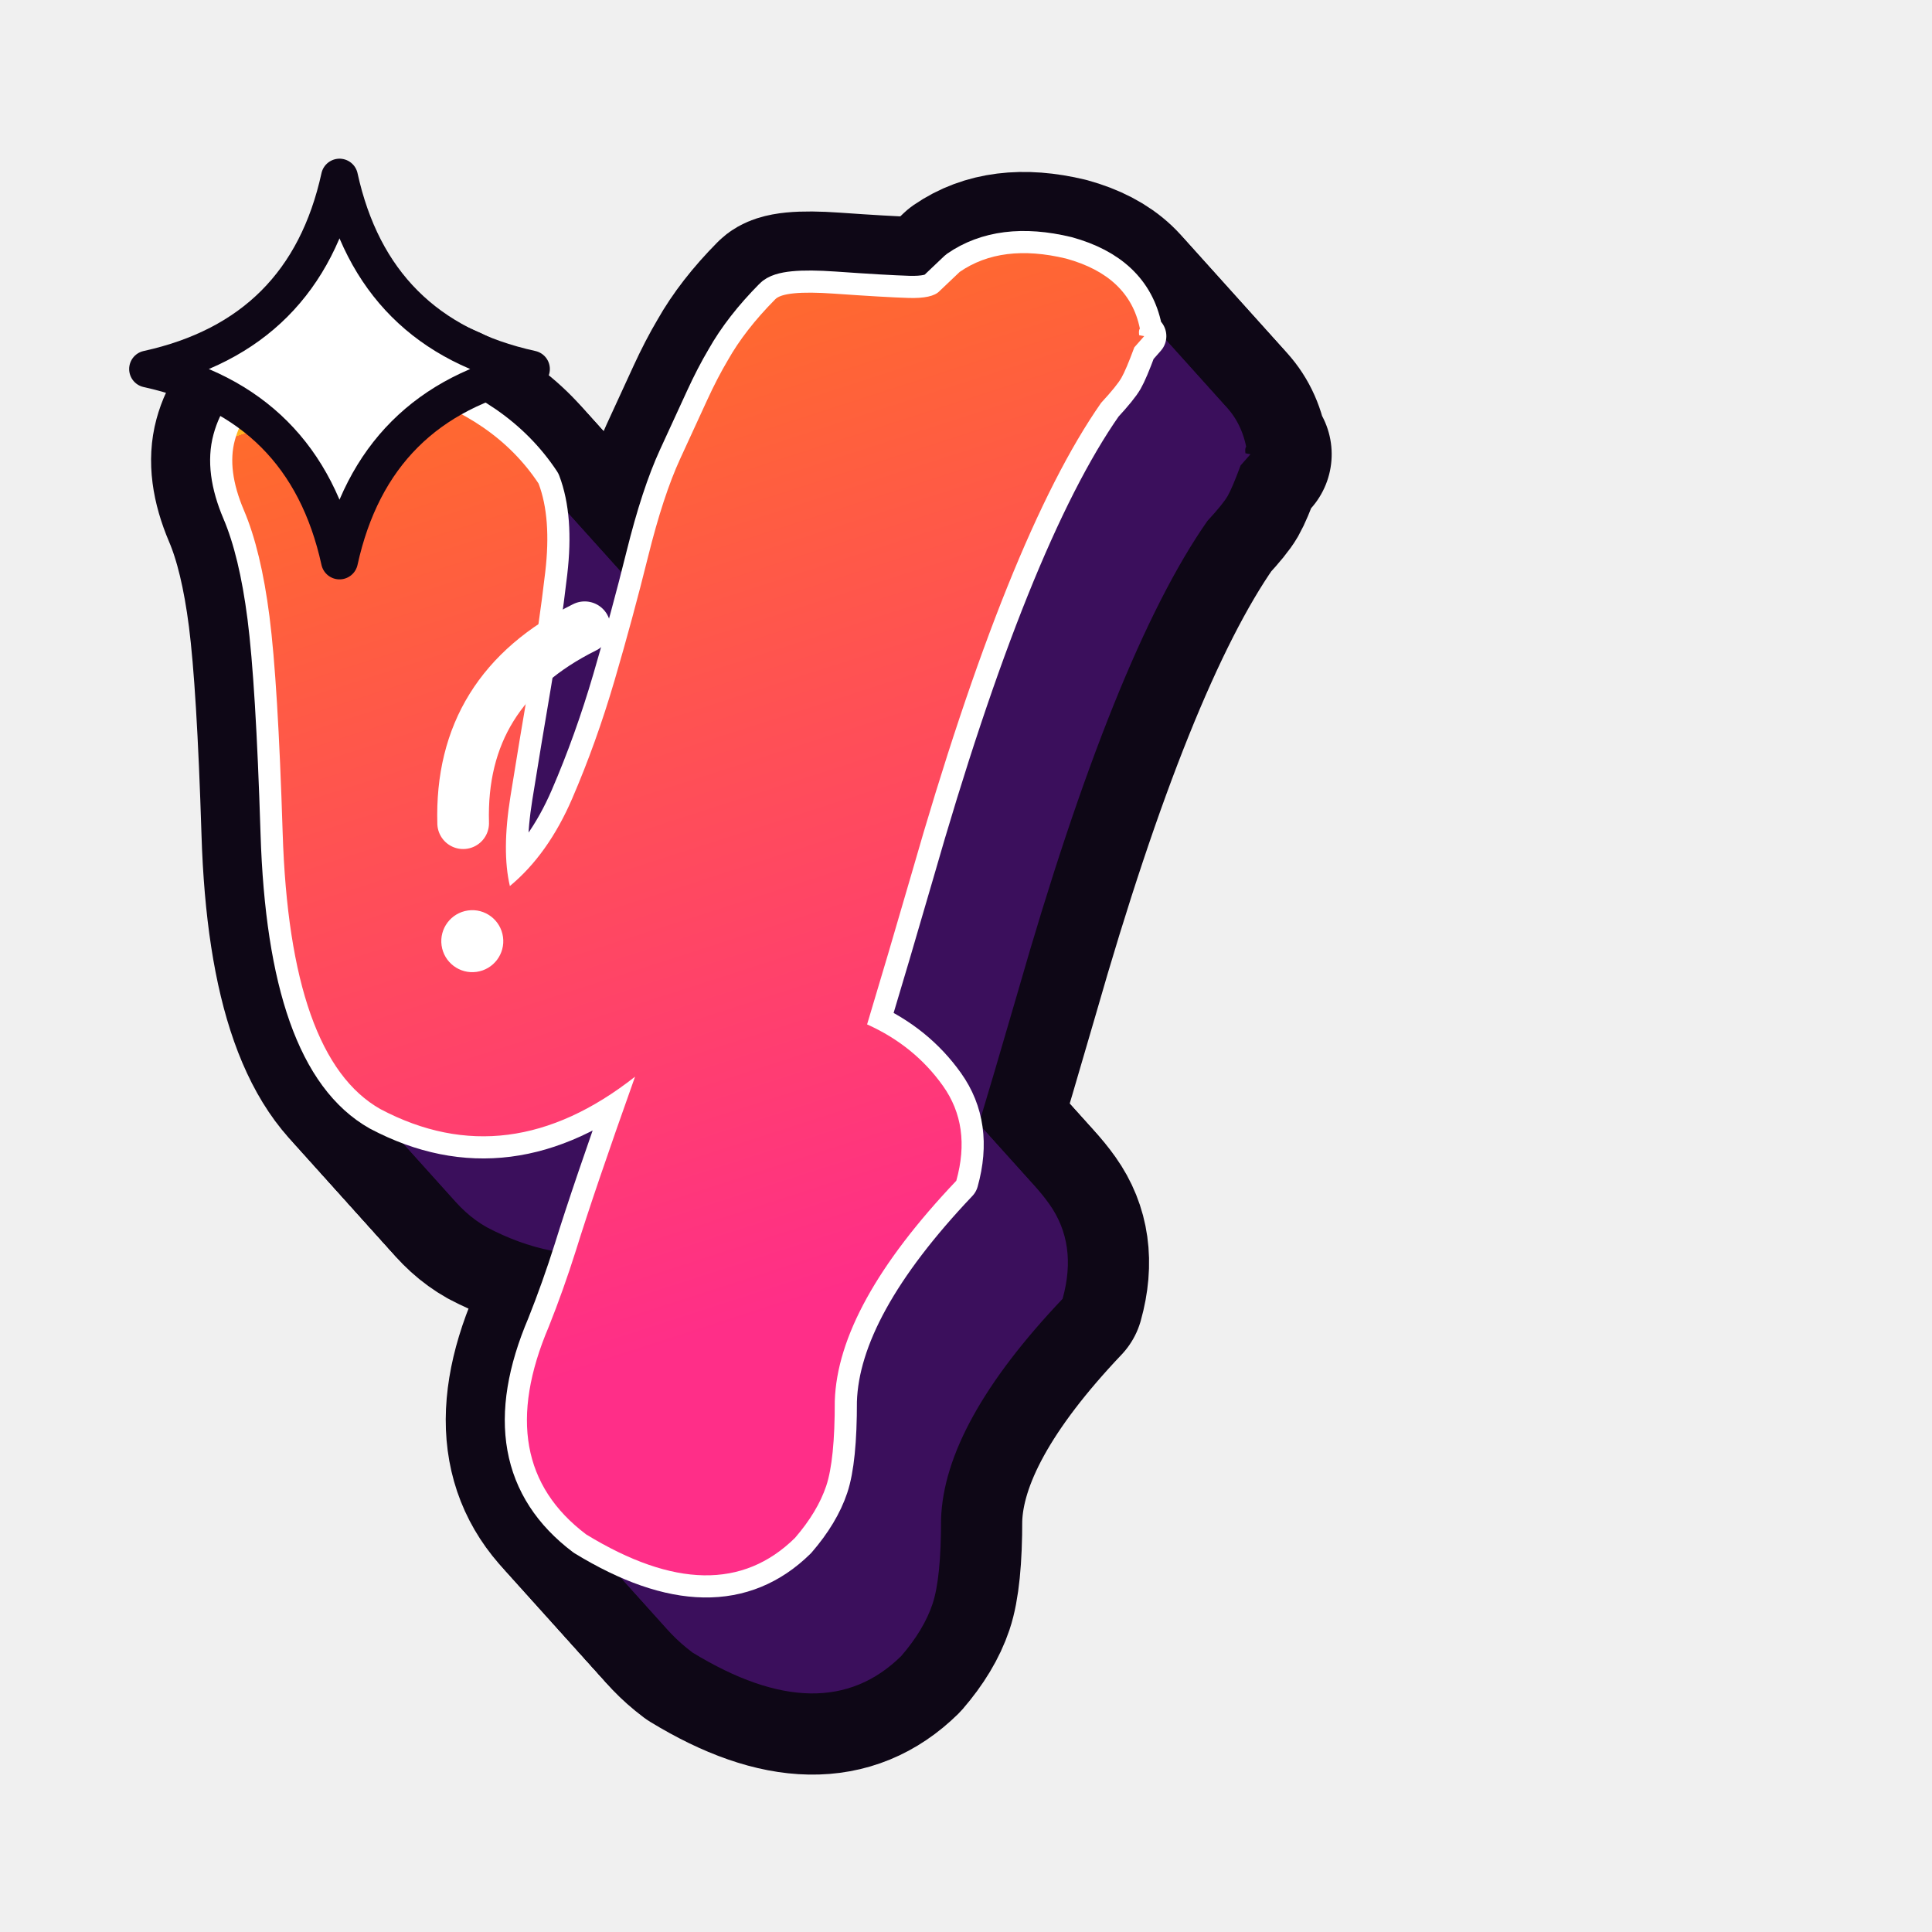
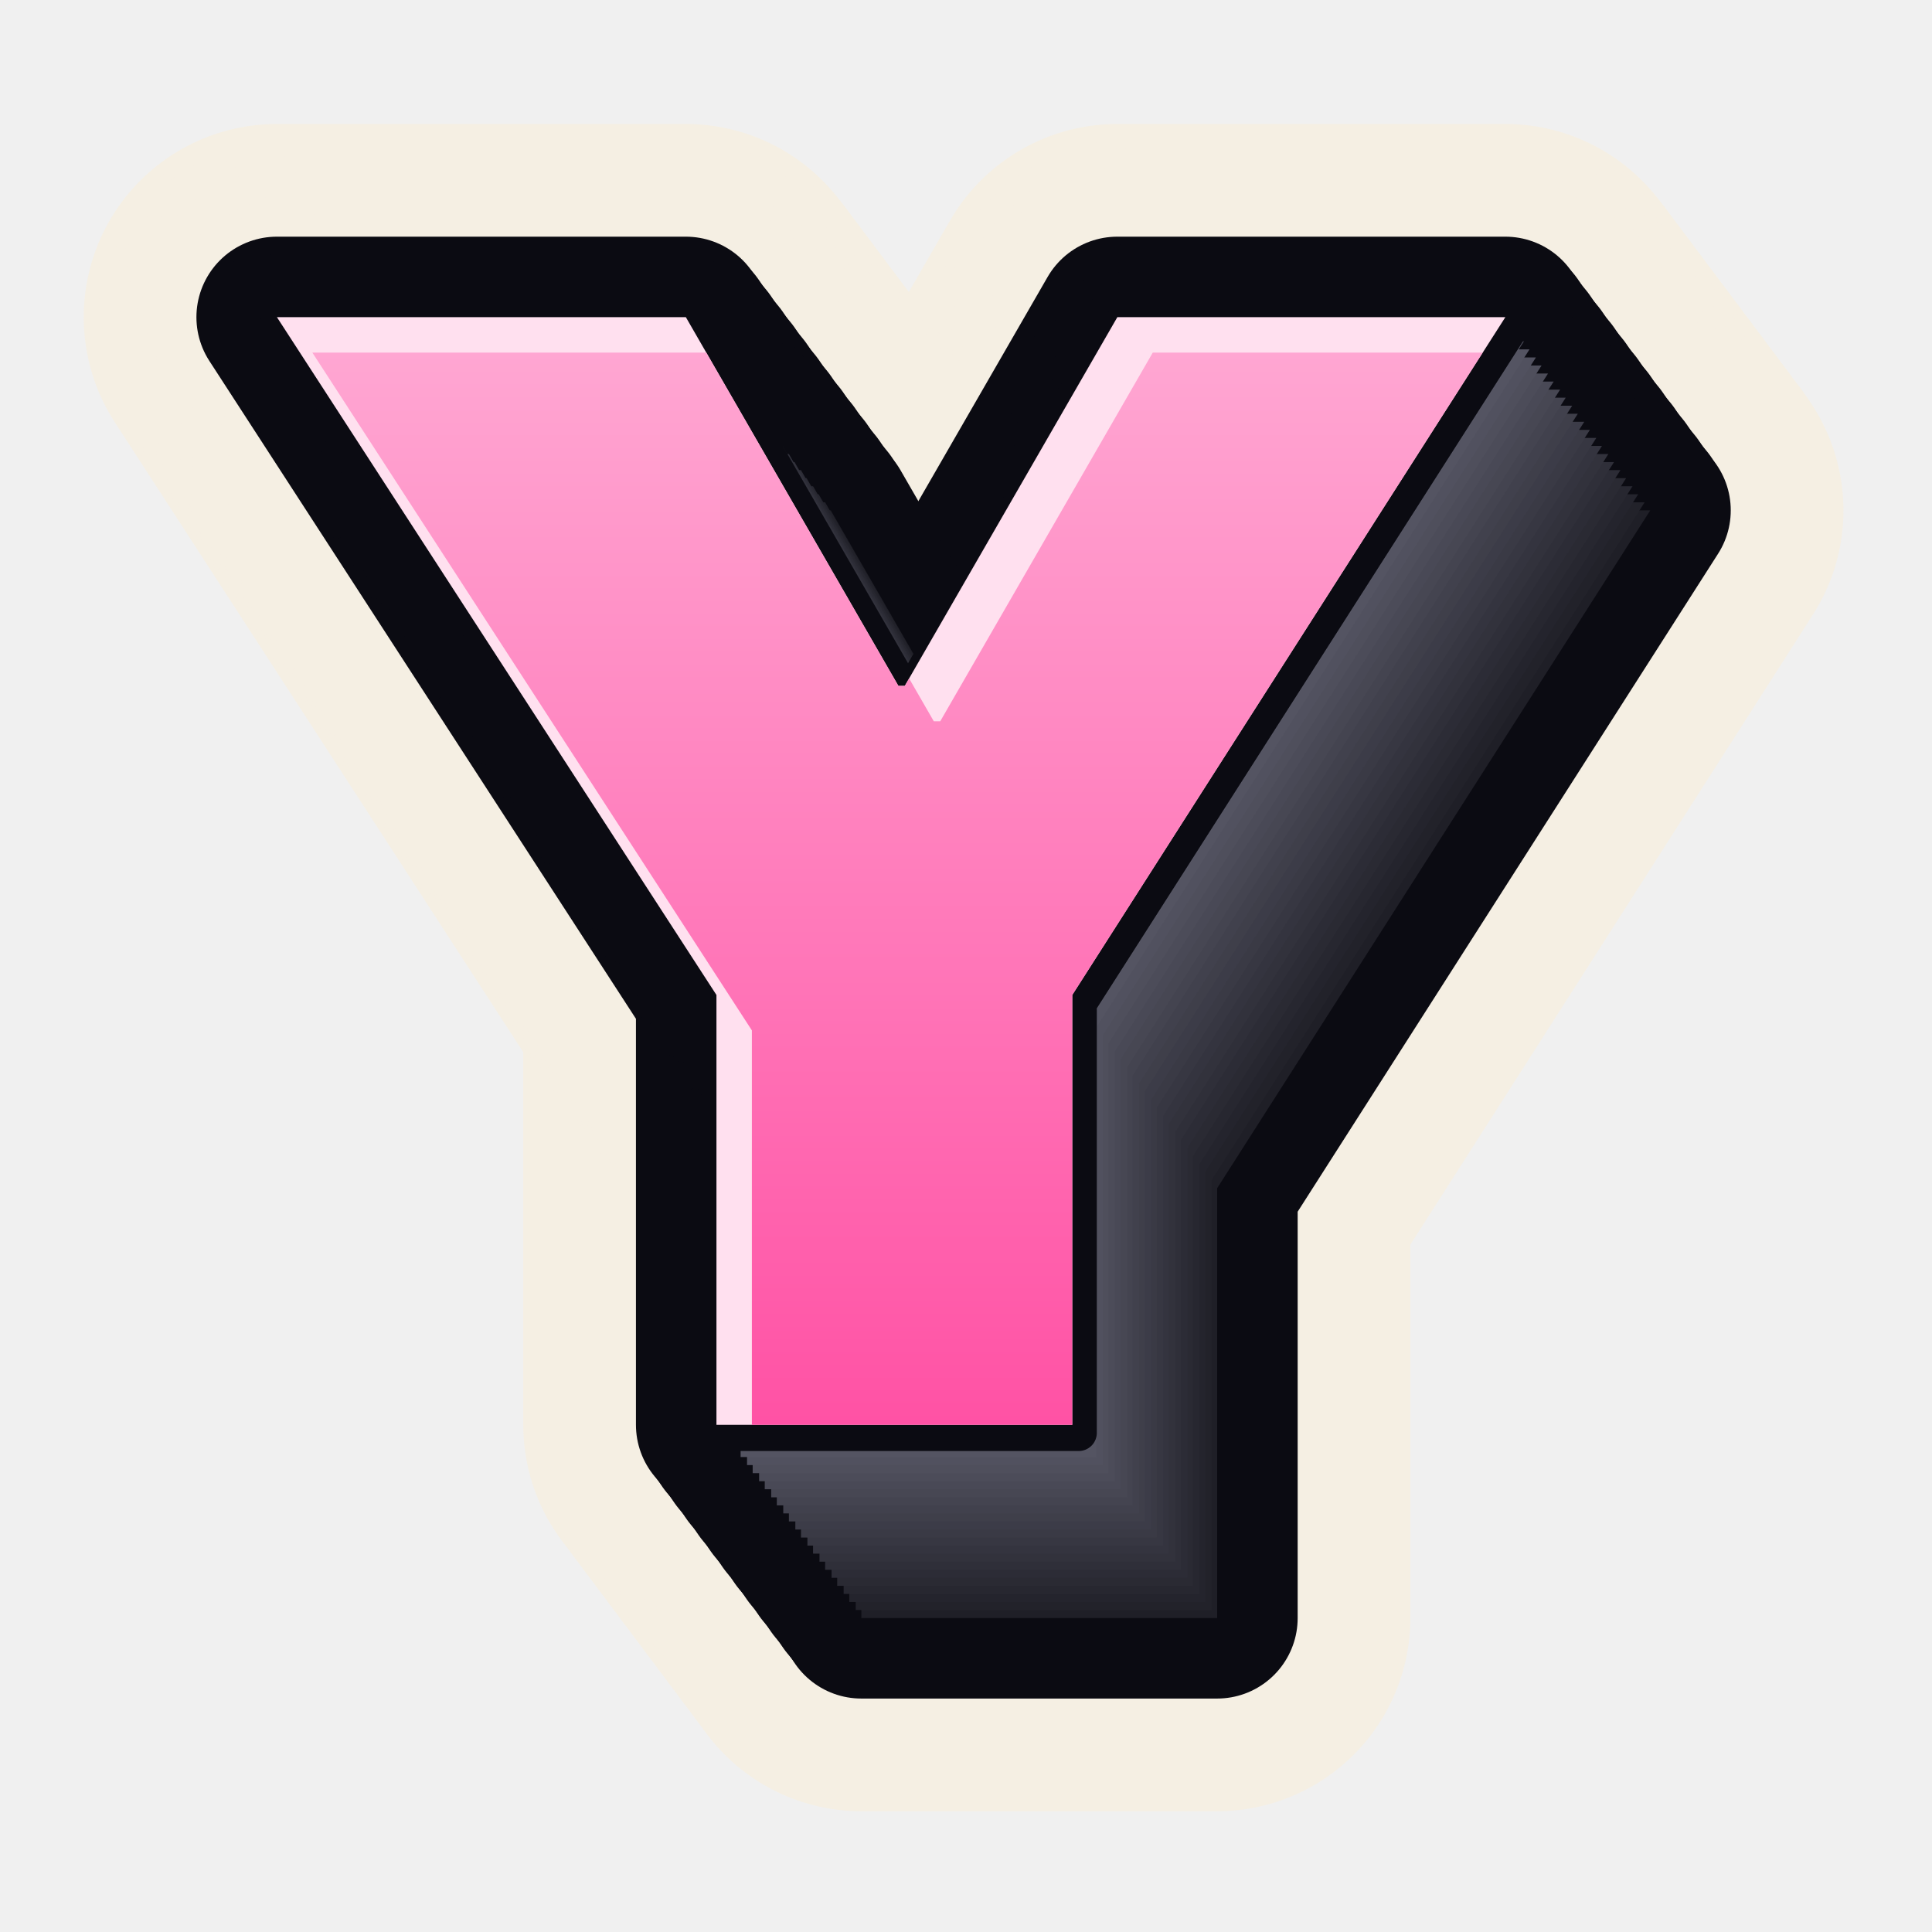
- <svg xmlns="http://www.w3.org/2000/svg" viewBox="24.977 157.973 261.767 261.767" role="img" aria-label="youtoba">
+ <svg xmlns="http://www.w3.org/2000/svg" viewBox="7 63 240 240" role="img" aria-label="youtoba">
  <defs>
-     <path id="yt-l0" d="M68.03 232.68Q68.14 223.66 66.60 217.94Q65.06 212.22 66.71 208.37Q68.36 204.52 71.99 202.98Q75.62 201.44 80.57 201.99Q85.52 202.54 90.36 204.96L90.36 204.96Q102.02 210.24 106.64 219.92L106.64 219.92Q107.74 224.76 105.87 231.91Q104 239.06 101.58 246.65Q99.16 254.24 96.96 261.39Q94.76 268.54 95.20 273.38L95.20 273.38Q100.92 269.86 105.21 262.82Q109.50 255.78 113.13 247.75Q116.76 239.72 119.95 231.80Q123.14 223.88 126.11 219.26Q129.08 214.64 130.84 211.89Q132.60 209.14 134.36 206.94L134.36 206.94Q137.22 203.20 141.84 199.68L141.84 199.68Q143.16 198.58 149.87 200.01Q156.58 201.44 159.77 201.99Q162.96 202.54 164.06 201.66L164.06 201.66L167.14 199.46Q173.30 196.38 181.66 199.68L181.66 199.68Q189.80 203.20 190.24 210.46L190.24 210.46Q190.02 210.68 190.02 211.34L190.02 211.34L190.68 211.56L189.14 212.88Q187.60 215.74 186.83 216.73Q186.06 217.72 183.64 219.70L183.64 219.70Q168.68 235.76 149.32 279.32L149.32 279.32Q144.48 290.10 140.52 298.68L140.52 298.68Q146.46 302.42 149.54 308.36Q152.62 314.30 149.54 321.34L149.54 321.34Q131.28 335.86 129.08 348.62L129.08 348.62Q127.98 356.54 126.33 359.84Q124.68 363.14 121.16 366.22L121.16 366.22Q109.28 375.02 93.22 361.82L93.22 361.82Q81.78 350.38 92.12 333.22L92.12 333.22Q94.76 328.60 97.18 323.54L97.18 323.54Q100.70 316.06 108.40 301.32L108.40 301.32Q89.48 312.32 73.64 300.88L73.64 300.88Q62.42 292.30 65.72 261.94L65.72 261.94Q67.92 241.70 68.03 232.68Z" transform="rotate(-8 127.8287 283.8565)" />
-     <linearGradient id="yt-fill" x1="0" y1="120" x2="40" y2="350" gradientUnits="userSpaceOnUse">
-       <stop offset="0" stop-color="#FFF25A" />
-       <stop offset=".42" stop-color="#FFB321" />
-       <stop offset=".42" stop-color="#FF6B2C" />
-       <stop offset="1" stop-color="#FF2E88" />
+     <linearGradient id="yf-f" x1="0" y1="102.4" x2="0" y2="240" gradientUnits="userSpaceOnUse">
+       <stop offset="0" stop-color="#FFA6D2" />
+       <stop offset="1" stop-color="#FF4FA3" />
    </linearGradient>
+     <path id="yf-w" d="M140.20 186.60L140.20 240L96 240L96 186.60L41.40 102.40L92.20 102.40L118.60 148.20L119.40 148.20L145.80 102.40L194 102.40L140.20 186.60Z" />
+     <clipPath id="yf-c">
+       <use href="#yf-w" />
+     </clipPath>
  </defs>
-   <use href="#yt-l0" fill="#0E0716" stroke="#0E0716" stroke-width="22" stroke-linejoin="round" />
-   <use href="#yt-l0" x="0.9" y="1" fill="#0E0716" stroke="#0E0716" stroke-width="22" stroke-linejoin="round" />
-   <use href="#yt-l0" x="1.8" y="2" fill="#0E0716" stroke="#0E0716" stroke-width="22" stroke-linejoin="round" />
-   <use href="#yt-l0" x="2.7" y="3" fill="#0E0716" stroke="#0E0716" stroke-width="22" stroke-linejoin="round" />
-   <use href="#yt-l0" x="3.6" y="4" fill="#0E0716" stroke="#0E0716" stroke-width="22" stroke-linejoin="round" />
-   <use href="#yt-l0" x="4.5" y="5" fill="#0E0716" stroke="#0E0716" stroke-width="22" stroke-linejoin="round" />
-   <use href="#yt-l0" x="5.4" y="6" fill="#0E0716" stroke="#0E0716" stroke-width="22" stroke-linejoin="round" />
-   <use href="#yt-l0" x="6.3" y="7" fill="#0E0716" stroke="#0E0716" stroke-width="22" stroke-linejoin="round" />
-   <use href="#yt-l0" x="7.2" y="8" fill="#0E0716" stroke="#0E0716" stroke-width="22" stroke-linejoin="round" />
-   <use href="#yt-l0" x="8.1" y="9" fill="#0E0716" stroke="#0E0716" stroke-width="22" stroke-linejoin="round" />
-   <use href="#yt-l0" x="9.0" y="10" fill="#0E0716" stroke="#0E0716" stroke-width="22" stroke-linejoin="round" />
-   <use href="#yt-l0" x="9.9" y="11" fill="#0E0716" stroke="#0E0716" stroke-width="22" stroke-linejoin="round" />
-   <use href="#yt-l0" x="10.8" y="12" fill="#0E0716" stroke="#0E0716" stroke-width="22" stroke-linejoin="round" />
-   <use href="#yt-l0" x="11.7" y="13" fill="#0E0716" stroke="#0E0716" stroke-width="22" stroke-linejoin="round" />
-   <use href="#yt-l0" x="12.6" y="14" fill="#0E0716" stroke="#0E0716" stroke-width="22" stroke-linejoin="round" />
-   <use href="#yt-l0" x="13.5" y="15" fill="#0E0716" stroke="#0E0716" stroke-width="22" stroke-linejoin="round" />
-   <use href="#yt-l0" x="14.4" y="16" fill="#0E0716" stroke="#0E0716" stroke-width="22" stroke-linejoin="round" />
-   <use href="#yt-l0" x="0.9" y="1" fill="#3B0F5C" />
-   <use href="#yt-l0" x="1.8" y="2" fill="#3B0F5C" />
-   <use href="#yt-l0" x="2.7" y="3" fill="#3B0F5C" />
-   <use href="#yt-l0" x="3.6" y="4" fill="#3B0F5C" />
-   <use href="#yt-l0" x="4.5" y="5" fill="#3B0F5C" />
-   <use href="#yt-l0" x="5.4" y="6" fill="#3B0F5C" />
-   <use href="#yt-l0" x="6.3" y="7" fill="#3B0F5C" />
-   <use href="#yt-l0" x="7.2" y="8" fill="#3B0F5C" />
-   <use href="#yt-l0" x="8.1" y="9" fill="#3B0F5C" />
-   <use href="#yt-l0" x="9.0" y="10" fill="#3B0F5C" />
-   <use href="#yt-l0" x="9.9" y="11" fill="#3B0F5C" />
-   <use href="#yt-l0" x="10.8" y="12" fill="#3B0F5C" />
-   <use href="#yt-l0" x="11.7" y="13" fill="#3B0F5C" />
-   <use href="#yt-l0" x="12.6" y="14" fill="#3B0F5C" />
-   <use href="#yt-l0" x="13.5" y="15" fill="#3B0F5C" />
-   <use href="#yt-l0" x="14.4" y="16" fill="#3B0F5C" />
-   <use href="#yt-l0" fill="none" stroke="#FFFFFF" stroke-width="6" stroke-linejoin="round" />
-   <use href="#yt-l0" fill="url(#yt-fill)" />
-   <g transform="rotate(-8 127.8287 283.8565)">
-     <path d="M90.118,264.068 Q92.118,246.068 110.118,240.068" fill="none" stroke="#FFFFFF" stroke-width="7" stroke-linecap="round" />
-     <circle cx="89.118" cy="280.068" r="4.2" fill="#FFFFFF" />
+   <use href="#yf-w" x="0.0" y="0.0" fill="#F5EFE3" stroke="#F5EFE3" stroke-width="48" stroke-linejoin="round" />
+   <use href="#yf-w" x="0.8" y="1.0" fill="#F5EFE3" stroke="#F5EFE3" stroke-width="48" stroke-linejoin="round" />
+   <use href="#yf-w" x="1.5" y="2.0" fill="#F5EFE3" stroke="#F5EFE3" stroke-width="48" stroke-linejoin="round" />
+   <use href="#yf-w" x="2.3" y="3.0" fill="#F5EFE3" stroke="#F5EFE3" stroke-width="48" stroke-linejoin="round" />
+   <use href="#yf-w" x="3.0" y="4.0" fill="#F5EFE3" stroke="#F5EFE3" stroke-width="48" stroke-linejoin="round" />
+   <use href="#yf-w" x="3.8" y="5.0" fill="#F5EFE3" stroke="#F5EFE3" stroke-width="48" stroke-linejoin="round" />
+   <use href="#yf-w" x="4.5" y="6.0" fill="#F5EFE3" stroke="#F5EFE3" stroke-width="48" stroke-linejoin="round" />
+   <use href="#yf-w" x="5.3" y="7.0" fill="#F5EFE3" stroke="#F5EFE3" stroke-width="48" stroke-linejoin="round" />
+   <use href="#yf-w" x="6.0" y="8.0" fill="#F5EFE3" stroke="#F5EFE3" stroke-width="48" stroke-linejoin="round" />
+   <use href="#yf-w" x="6.8" y="9.0" fill="#F5EFE3" stroke="#F5EFE3" stroke-width="48" stroke-linejoin="round" />
+   <use href="#yf-w" x="7.5" y="10.0" fill="#F5EFE3" stroke="#F5EFE3" stroke-width="48" stroke-linejoin="round" />
+   <use href="#yf-w" x="8.3" y="11.0" fill="#F5EFE3" stroke="#F5EFE3" stroke-width="48" stroke-linejoin="round" />
+   <use href="#yf-w" x="9.0" y="12.0" fill="#F5EFE3" stroke="#F5EFE3" stroke-width="48" stroke-linejoin="round" />
+   <use href="#yf-w" x="9.8" y="13.0" fill="#F5EFE3" stroke="#F5EFE3" stroke-width="48" stroke-linejoin="round" />
+   <use href="#yf-w" x="10.5" y="14.0" fill="#F5EFE3" stroke="#F5EFE3" stroke-width="48" stroke-linejoin="round" />
+   <use href="#yf-w" x="11.3" y="15.0" fill="#F5EFE3" stroke="#F5EFE3" stroke-width="48" stroke-linejoin="round" />
+   <use href="#yf-w" x="12.0" y="16.0" fill="#F5EFE3" stroke="#F5EFE3" stroke-width="48" stroke-linejoin="round" />
+   <use href="#yf-w" x="12.8" y="17.0" fill="#F5EFE3" stroke="#F5EFE3" stroke-width="48" stroke-linejoin="round" />
+   <use href="#yf-w" x="13.5" y="18.0" fill="#F5EFE3" stroke="#F5EFE3" stroke-width="48" stroke-linejoin="round" />
+   <use href="#yf-w" x="14.3" y="19.0" fill="#F5EFE3" stroke="#F5EFE3" stroke-width="48" stroke-linejoin="round" />
+   <use href="#yf-w" x="15.0" y="20.0" fill="#F5EFE3" stroke="#F5EFE3" stroke-width="48" stroke-linejoin="round" />
+   <use href="#yf-w" x="15.8" y="21.0" fill="#F5EFE3" stroke="#F5EFE3" stroke-width="48" stroke-linejoin="round" />
+   <use href="#yf-w" x="16.5" y="22.0" fill="#F5EFE3" stroke="#F5EFE3" stroke-width="48" stroke-linejoin="round" />
+   <use href="#yf-w" x="17.3" y="23.0" fill="#F5EFE3" stroke="#F5EFE3" stroke-width="48" stroke-linejoin="round" />
+   <use href="#yf-w" x="18.0" y="24.0" fill="#F5EFE3" stroke="#F5EFE3" stroke-width="48" stroke-linejoin="round" />
+   <use href="#yf-w" x="0.0" y="0.0" fill="#0B0B12" stroke="#0B0B12" stroke-width="20" stroke-linejoin="round" />
+   <use href="#yf-w" x="0.8" y="1.0" fill="#0B0B12" stroke="#0B0B12" stroke-width="20" stroke-linejoin="round" />
+   <use href="#yf-w" x="1.5" y="2.0" fill="#0B0B12" stroke="#0B0B12" stroke-width="20" stroke-linejoin="round" />
+   <use href="#yf-w" x="2.3" y="3.0" fill="#0B0B12" stroke="#0B0B12" stroke-width="20" stroke-linejoin="round" />
+   <use href="#yf-w" x="3.0" y="4.0" fill="#0B0B12" stroke="#0B0B12" stroke-width="20" stroke-linejoin="round" />
+   <use href="#yf-w" x="3.8" y="5.0" fill="#0B0B12" stroke="#0B0B12" stroke-width="20" stroke-linejoin="round" />
+   <use href="#yf-w" x="4.5" y="6.0" fill="#0B0B12" stroke="#0B0B12" stroke-width="20" stroke-linejoin="round" />
+   <use href="#yf-w" x="5.3" y="7.0" fill="#0B0B12" stroke="#0B0B12" stroke-width="20" stroke-linejoin="round" />
+   <use href="#yf-w" x="6.0" y="8.0" fill="#0B0B12" stroke="#0B0B12" stroke-width="20" stroke-linejoin="round" />
+   <use href="#yf-w" x="6.8" y="9.0" fill="#0B0B12" stroke="#0B0B12" stroke-width="20" stroke-linejoin="round" />
+   <use href="#yf-w" x="7.5" y="10.0" fill="#0B0B12" stroke="#0B0B12" stroke-width="20" stroke-linejoin="round" />
+   <use href="#yf-w" x="8.3" y="11.0" fill="#0B0B12" stroke="#0B0B12" stroke-width="20" stroke-linejoin="round" />
+   <use href="#yf-w" x="9.0" y="12.0" fill="#0B0B12" stroke="#0B0B12" stroke-width="20" stroke-linejoin="round" />
+   <use href="#yf-w" x="9.8" y="13.0" fill="#0B0B12" stroke="#0B0B12" stroke-width="20" stroke-linejoin="round" />
+   <use href="#yf-w" x="10.5" y="14.0" fill="#0B0B12" stroke="#0B0B12" stroke-width="20" stroke-linejoin="round" />
+   <use href="#yf-w" x="11.3" y="15.0" fill="#0B0B12" stroke="#0B0B12" stroke-width="20" stroke-linejoin="round" />
+   <use href="#yf-w" x="12.0" y="16.0" fill="#0B0B12" stroke="#0B0B12" stroke-width="20" stroke-linejoin="round" />
+   <use href="#yf-w" x="12.8" y="17.0" fill="#0B0B12" stroke="#0B0B12" stroke-width="20" stroke-linejoin="round" />
+   <use href="#yf-w" x="13.5" y="18.0" fill="#0B0B12" stroke="#0B0B12" stroke-width="20" stroke-linejoin="round" />
+   <use href="#yf-w" x="14.3" y="19.0" fill="#0B0B12" stroke="#0B0B12" stroke-width="20" stroke-linejoin="round" />
+   <use href="#yf-w" x="15.0" y="20.0" fill="#0B0B12" stroke="#0B0B12" stroke-width="20" stroke-linejoin="round" />
+   <use href="#yf-w" x="15.8" y="21.0" fill="#0B0B12" stroke="#0B0B12" stroke-width="20" stroke-linejoin="round" />
+   <use href="#yf-w" x="16.5" y="22.0" fill="#0B0B12" stroke="#0B0B12" stroke-width="20" stroke-linejoin="round" />
+   <use href="#yf-w" x="17.3" y="23.0" fill="#0B0B12" stroke="#0B0B12" stroke-width="20" stroke-linejoin="round" />
+   <use href="#yf-w" x="18.0" y="24.0" fill="#0B0B12" stroke="#0B0B12" stroke-width="20" stroke-linejoin="round" />
+   <use href="#yf-w" x="18.0" y="24.0" fill="#1f1f27" />
+   <use href="#yf-w" x="17.3" y="23.0" fill="#22222a" />
+   <use href="#yf-w" x="16.5" y="22.0" fill="#24242d" />
+   <use href="#yf-w" x="15.8" y="21.0" fill="#272730" />
+   <use href="#yf-w" x="15.0" y="20.0" fill="#2a2a33" />
+   <use href="#yf-w" x="14.3" y="19.0" fill="#2c2c36" />
+   <use href="#yf-w" x="13.5" y="18.0" fill="#2f2f39" />
+   <use href="#yf-w" x="12.8" y="17.0" fill="#32323c" />
+   <use href="#yf-w" x="12.0" y="16.0" fill="#34343f" />
+   <use href="#yf-w" x="11.3" y="15.0" fill="#373742" />
+   <use href="#yf-w" x="10.5" y="14.0" fill="#3a3a45" />
+   <use href="#yf-w" x="9.8" y="13.0" fill="#3c3c48" />
+   <use href="#yf-w" x="9.0" y="12.0" fill="#3f3f4a" />
+   <use href="#yf-w" x="8.3" y="11.0" fill="#41414d" />
+   <use href="#yf-w" x="7.5" y="10.0" fill="#444450" />
+   <use href="#yf-w" x="6.8" y="9.0" fill="#474753" />
+   <use href="#yf-w" x="6.0" y="8.0" fill="#494956" />
+   <use href="#yf-w" x="5.3" y="7.0" fill="#4c4c59" />
+   <use href="#yf-w" x="4.5" y="6.0" fill="#4f4f5c" />
+   <use href="#yf-w" x="3.8" y="5.0" fill="#51515f" />
+   <use href="#yf-w" x="3.0" y="4.0" fill="#545462" />
+   <use href="#yf-w" x="2.3" y="3.0" fill="#575765" />
+   <use href="#yf-w" x="1.5" y="2.0" fill="#595968" />
+   <use href="#yf-w" x="0.8" y="1.0" fill="#5c5c6b" />
+   <use href="#yf-w" x="0.8" y="1.0" fill="none" stroke="#0B0B12" stroke-width="4.5" stroke-linejoin="round" />
+   <g clip-path="url(#yf-c)">
+     <use href="#yf-w" x="0.0" y="0.0" fill="#FFE0EF" />
+     <use href="#yf-w" x="4.4" y="4.4" fill="url(#yf-f)" />
  </g>
-   <path d="M70.977,181.973 Q75.657,203.293 96.977,207.973 Q75.657,212.653 70.977,233.973 Q66.297,212.653 44.977,207.973 Q66.297,203.293 70.977,181.973 Z" fill="#FFFFFF" stroke="#0E0716" stroke-width="5" stroke-linejoin="round" />
</svg>
